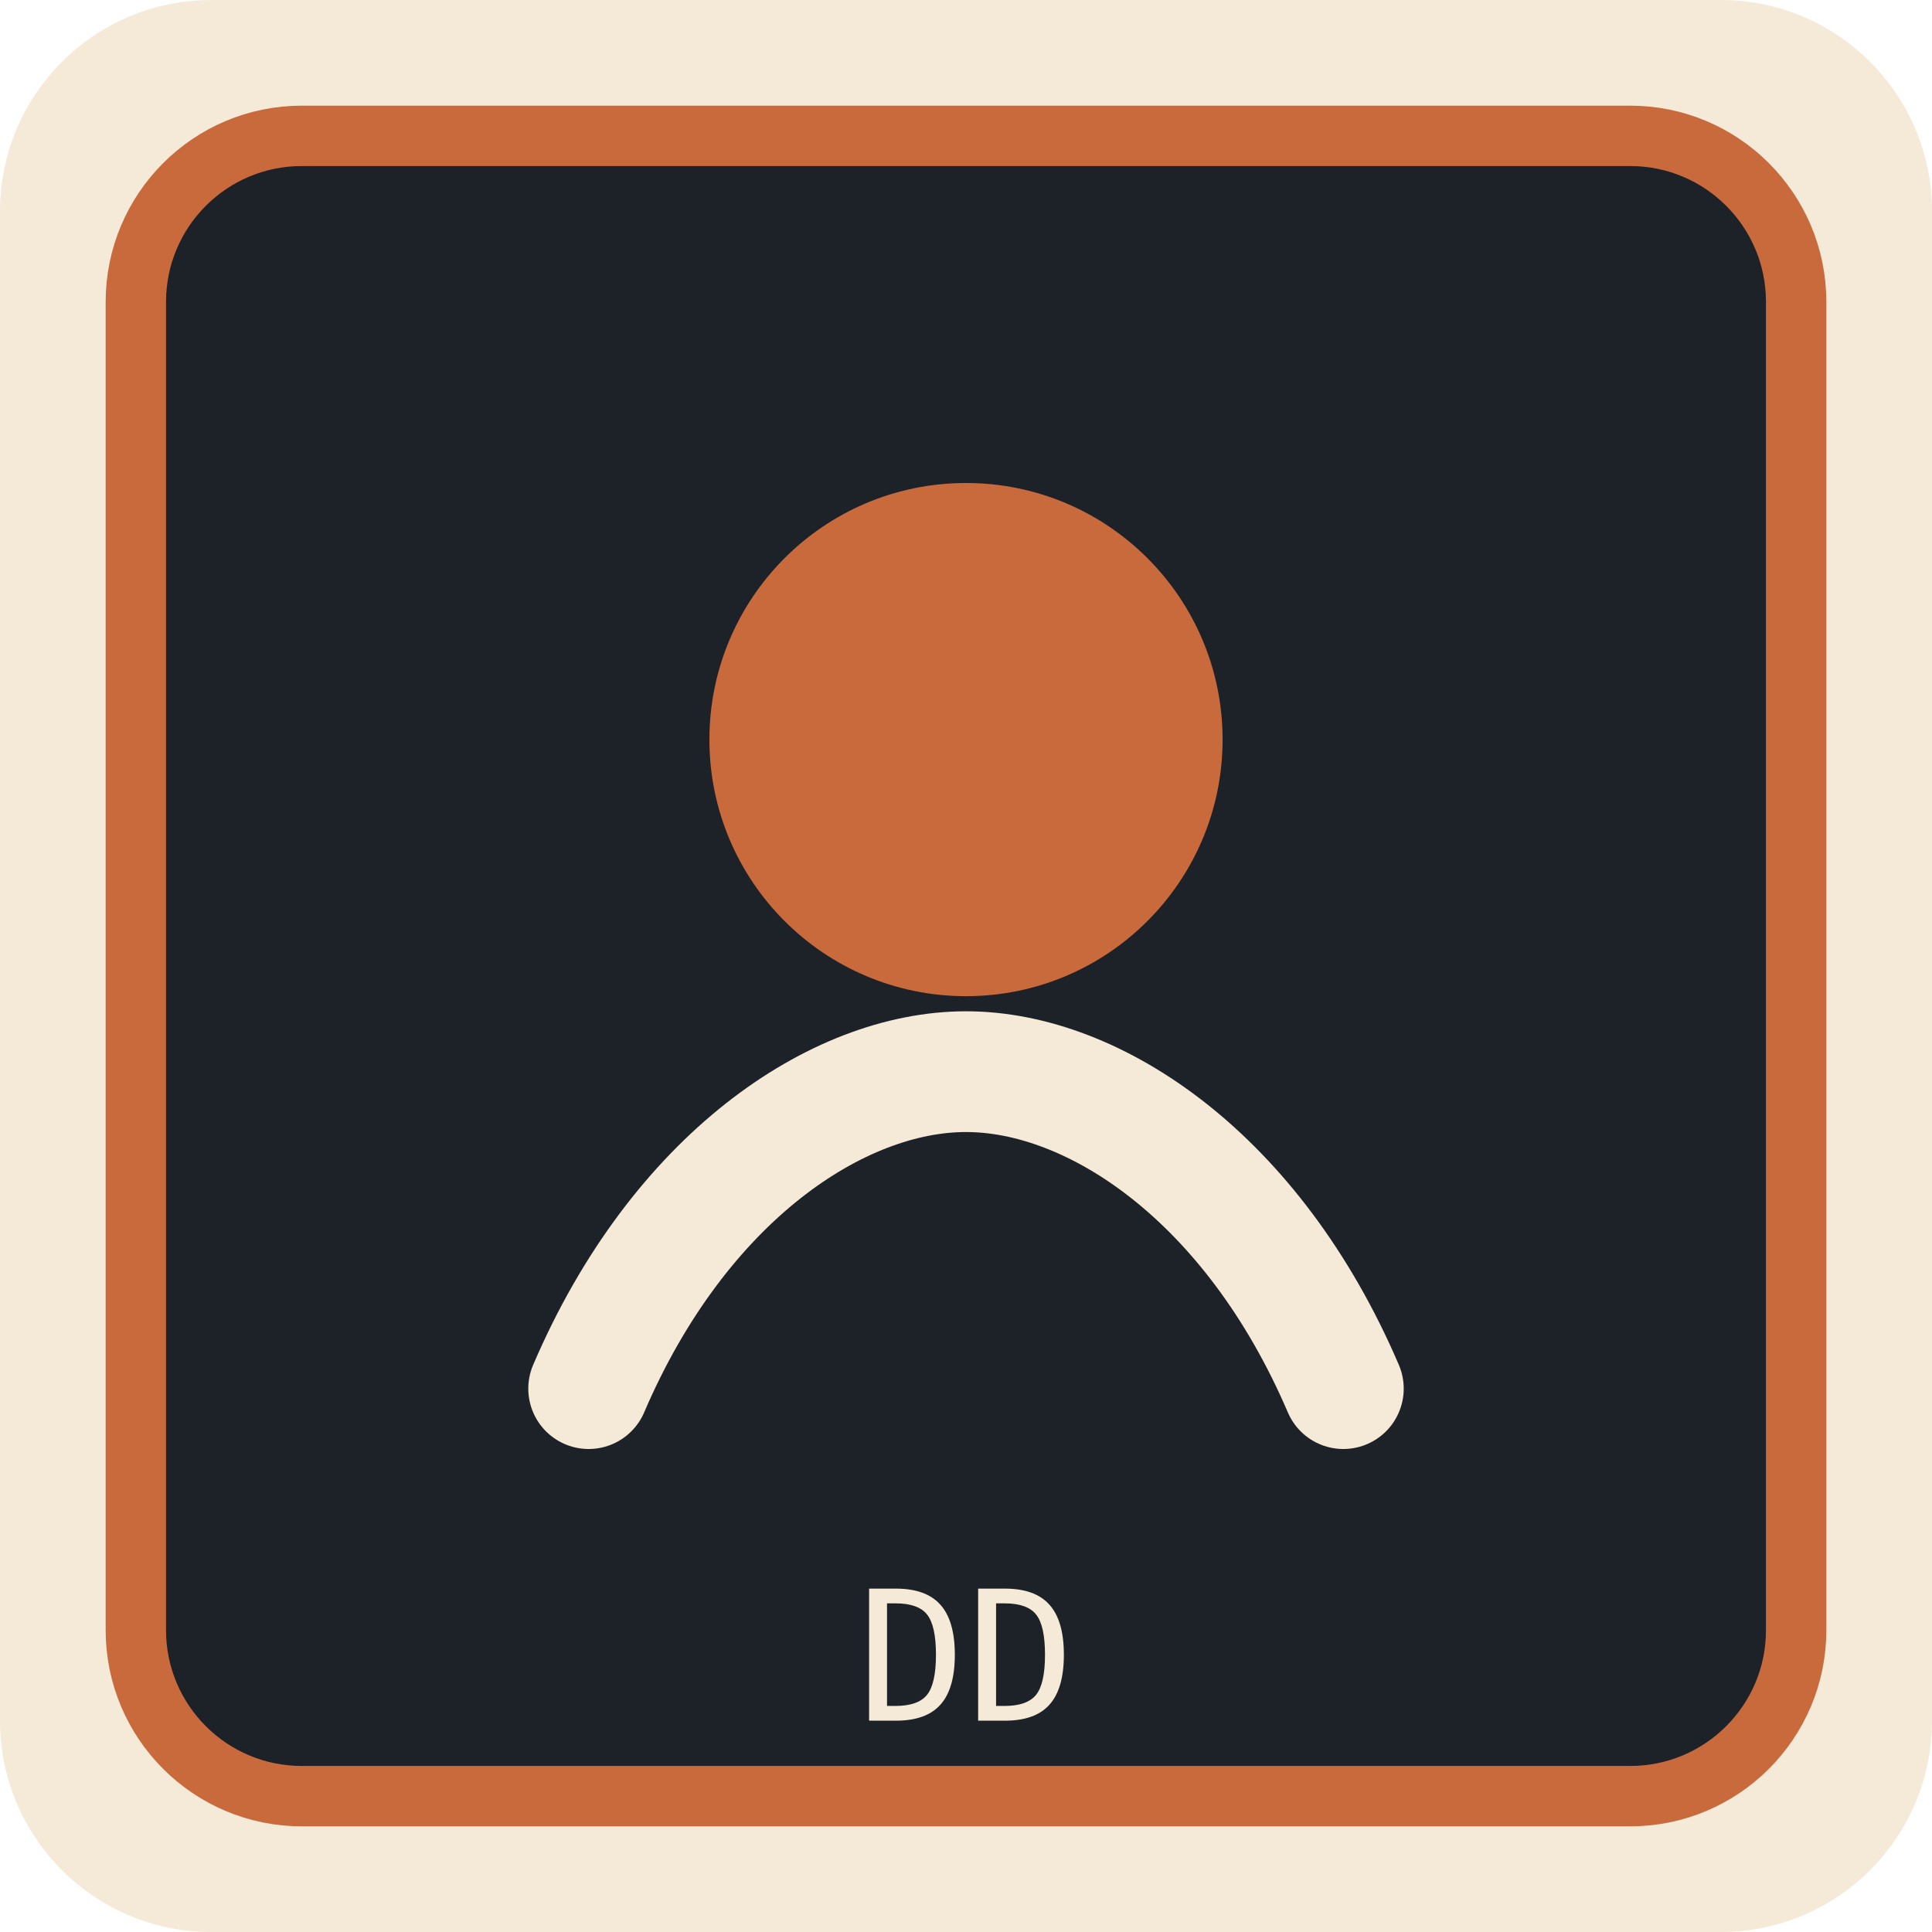
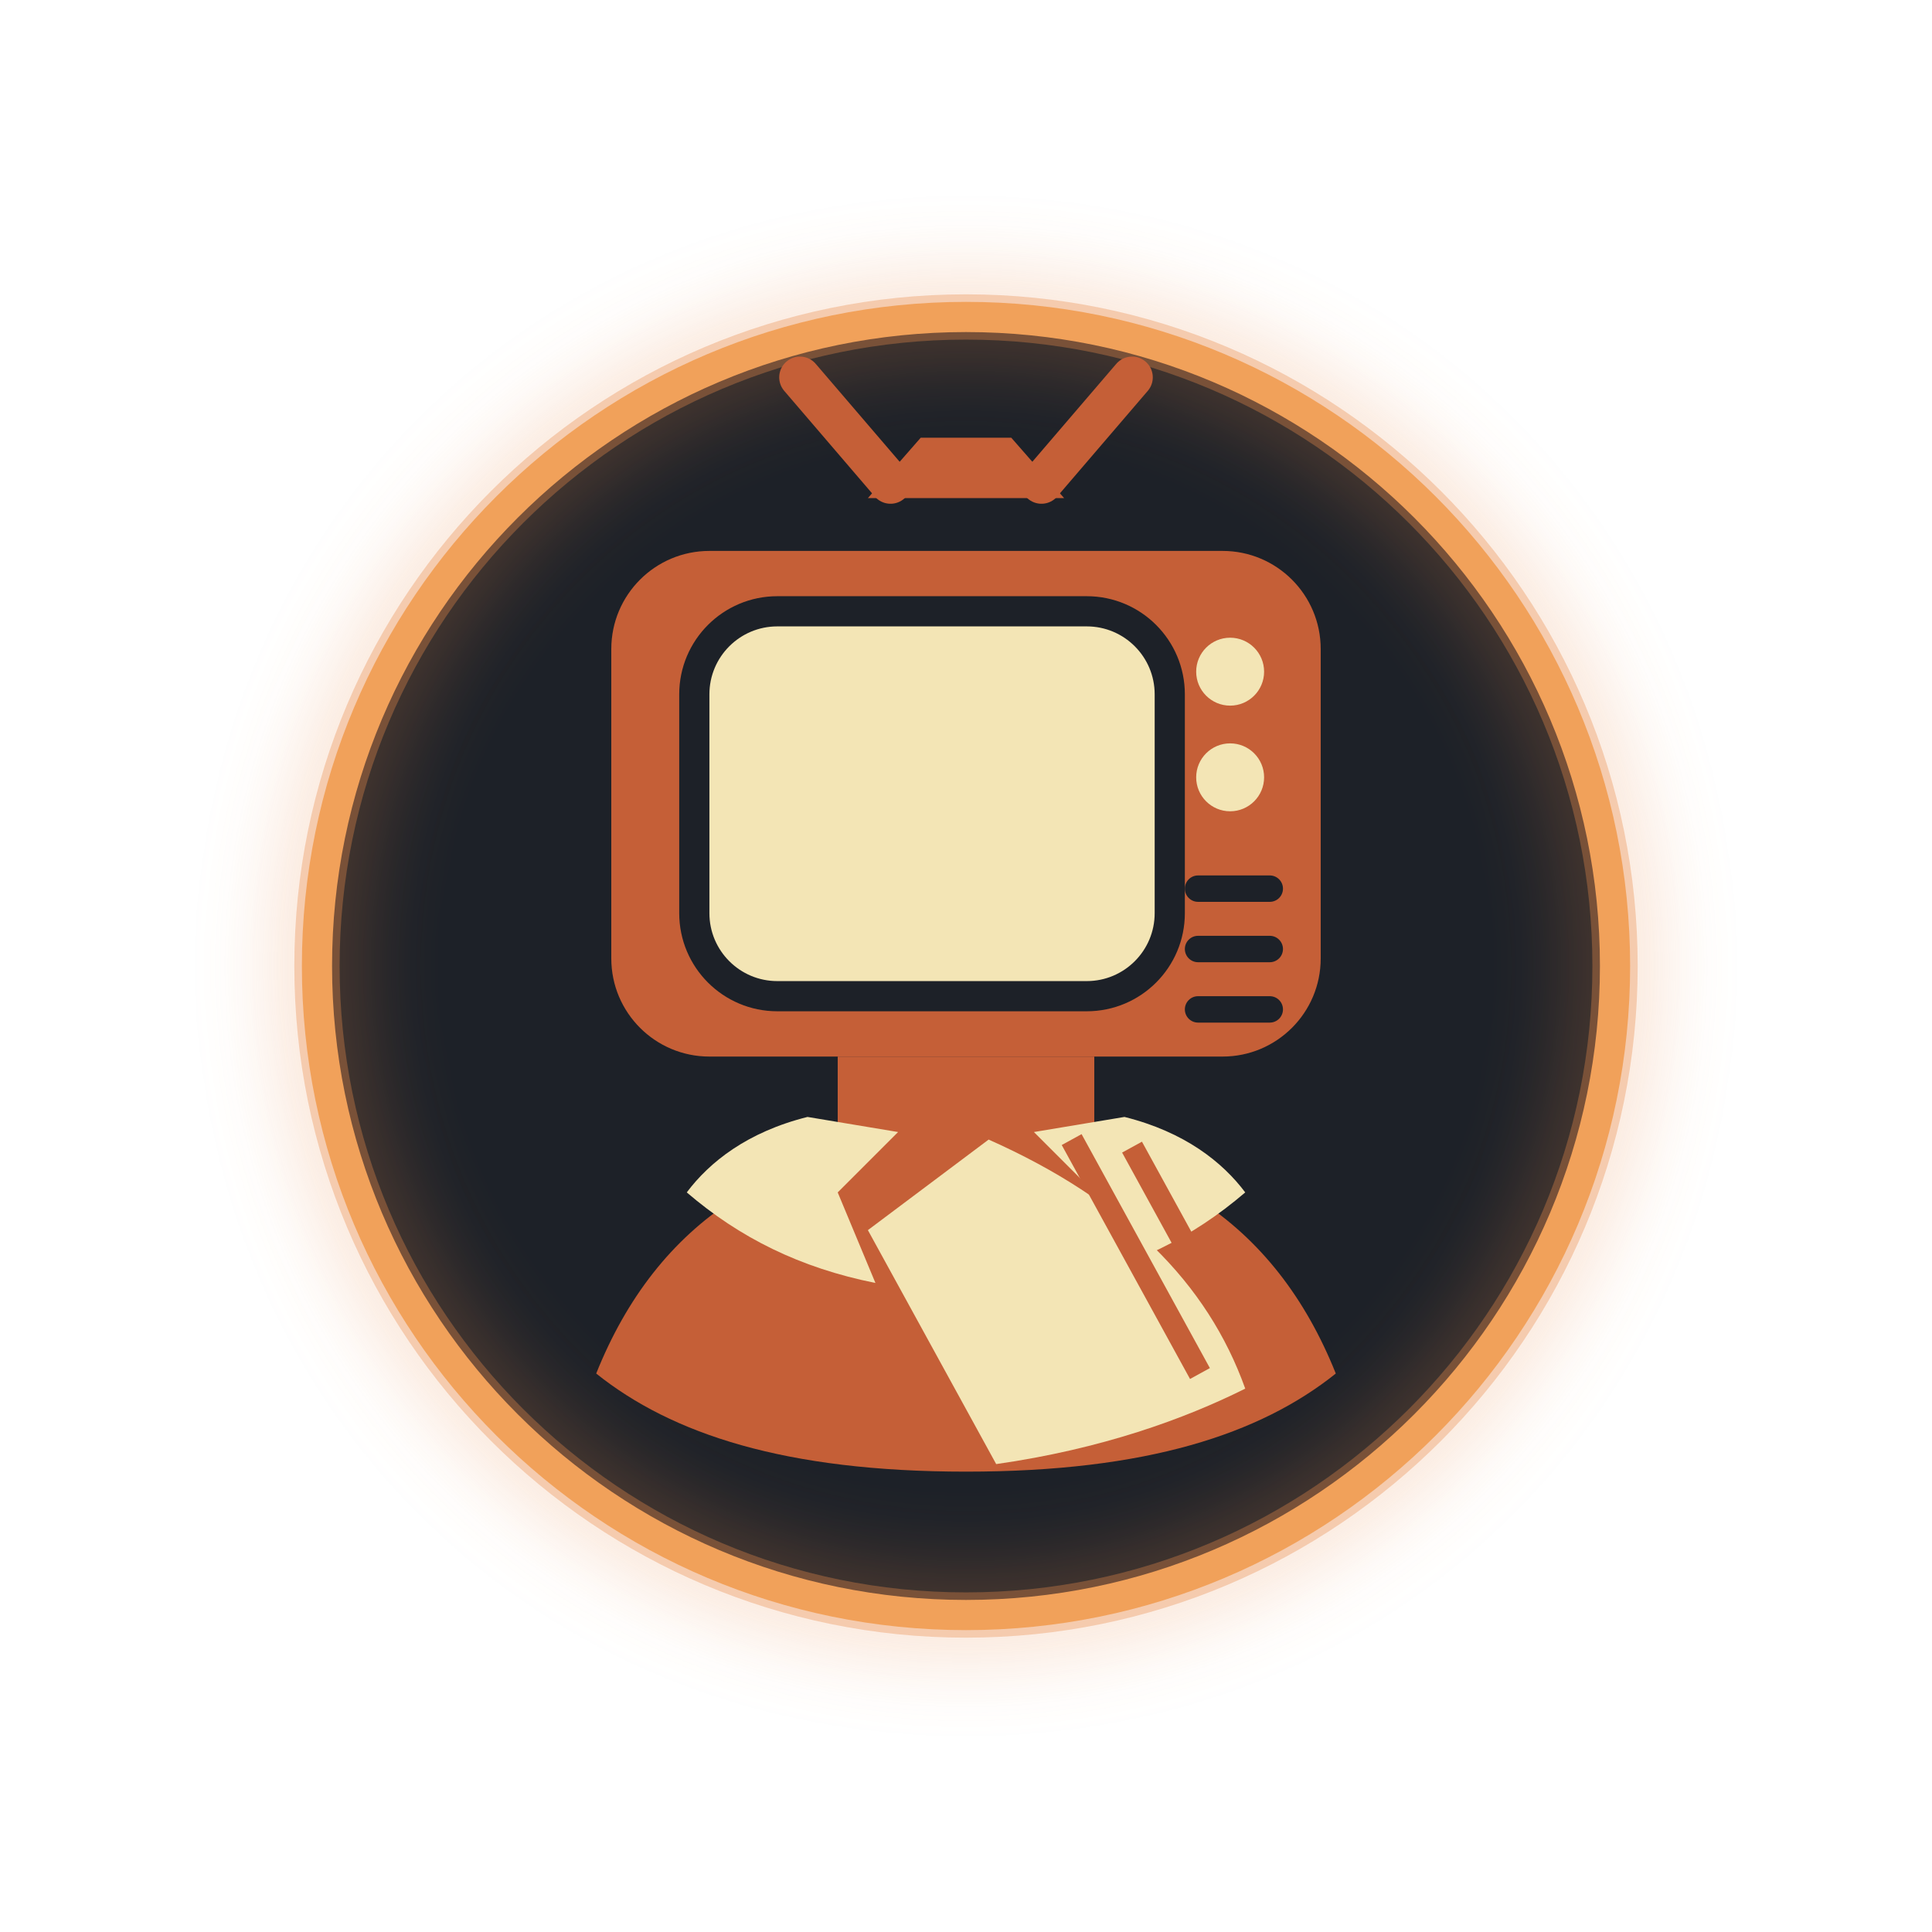
<svg xmlns="http://www.w3.org/2000/svg" viewBox="0 0 256 256" role="img" aria-labelledby="title desc">
-   <rect width="256" height="256" rx="28" fill="#f4ead7" />
-   <rect x="18" y="18" width="220" height="220" rx="22" fill="#1d2128" stroke="#c96a3d" stroke-width="8" />
-   <circle cx="128" cy="98" r="34" fill="#c96a3d" />
-   <path d="M78 184c12-28 33-42 50-42s38 14 50 42" fill="none" stroke="#f4ead7" stroke-width="16" stroke-linecap="round" />
-   <text x="128" y="228" text-anchor="middle" font-family="'IBM Plex Mono', monospace" font-size="24" fill="#f4ead7">DD</text>
+   <defs>
+     <filter id="glow" x="-30%" y="-30%" width="160%" height="160%">
+       <feGaussianBlur stdDeviation="6" result="blur" />
+       <feMerge>
+         <feMergeNode in="blur" />
+         <feMergeNode in="SourceGraphic" />
+       </feMerge>
+     </filter>
+   </defs>
+   <circle cx="128" cy="128" r="86" fill="#1d2128" />
+   <circle cx="128" cy="128" r="86" fill="none" stroke="#e88b4b" stroke-width="6" opacity="0.45" filter="url(#glow)" />
+   <circle cx="128" cy="128" r="86" fill="none" stroke="#f1a15a" stroke-width="4" />
+   <path d="M118 64l-12-14" fill="none" stroke="#c55f37" stroke-width="5.5" stroke-linecap="round" />
+   <path d="M138 64l12-14" fill="none" stroke="#c55f37" stroke-width="5.5" stroke-linecap="round" />
+   <path d="M122 58h12l7 8h-26z" fill="#c55f37" />
+   <rect x="81" y="73" width="94" height="67" rx="13" fill="#c55f37" />
+   <rect x="92" y="81" width="63" height="51" rx="11" fill="#f3e5b5" stroke="#1d2128" stroke-width="4" />
+   <circle cx="163" cy="89" r="4.5" fill="#f3e5b5" />
+   <circle cx="163" cy="103" r="4.5" fill="#f3e5b5" />
+   <rect x="157" y="116" width="13" height="3.5" rx="1.75" fill="#1d2128" />
+   <rect x="157" y="124" width="13" height="3.5" rx="1.75" fill="#1d2128" />
+   <rect x="157" y="132" width="13" height="3.5" rx="1.75" fill="#1d2128" />
+   <path d="M111 140h34v16l-7 8h-20l-7-8z" fill="#c55f37" />
+   <path d="M79 182c8-20 24-31 49-31s41 11 49 31c-10 8-25 13-49 13s-39-5-49-13z" fill="#c55f37" />
+   <path d="M119 150l-8 8 5 12c-10-2-18-6-25-12 3-4 8-8 16-10z" fill="#f3e5b5" />
+   <path d="M137 150l8 8-5 12c10-2 18-6 25-12-3-4-8-8-16-10z" fill="#f3e5b5" />
+   <path d="M131 151c18 8 29 19 34 33-8 4-19 8-33 10l-17-31z" fill="#f3e5b5" />
+   <path d="M142 151l17 31" fill="none" stroke="#c55f37" stroke-width="3" />
+   <path d="M150 152l17 31" fill="none" stroke="#c55f37" stroke-width="3" />
+   <circle cx="128" cy="172" r="3.8" fill="#f3e5b5" />
</svg>
